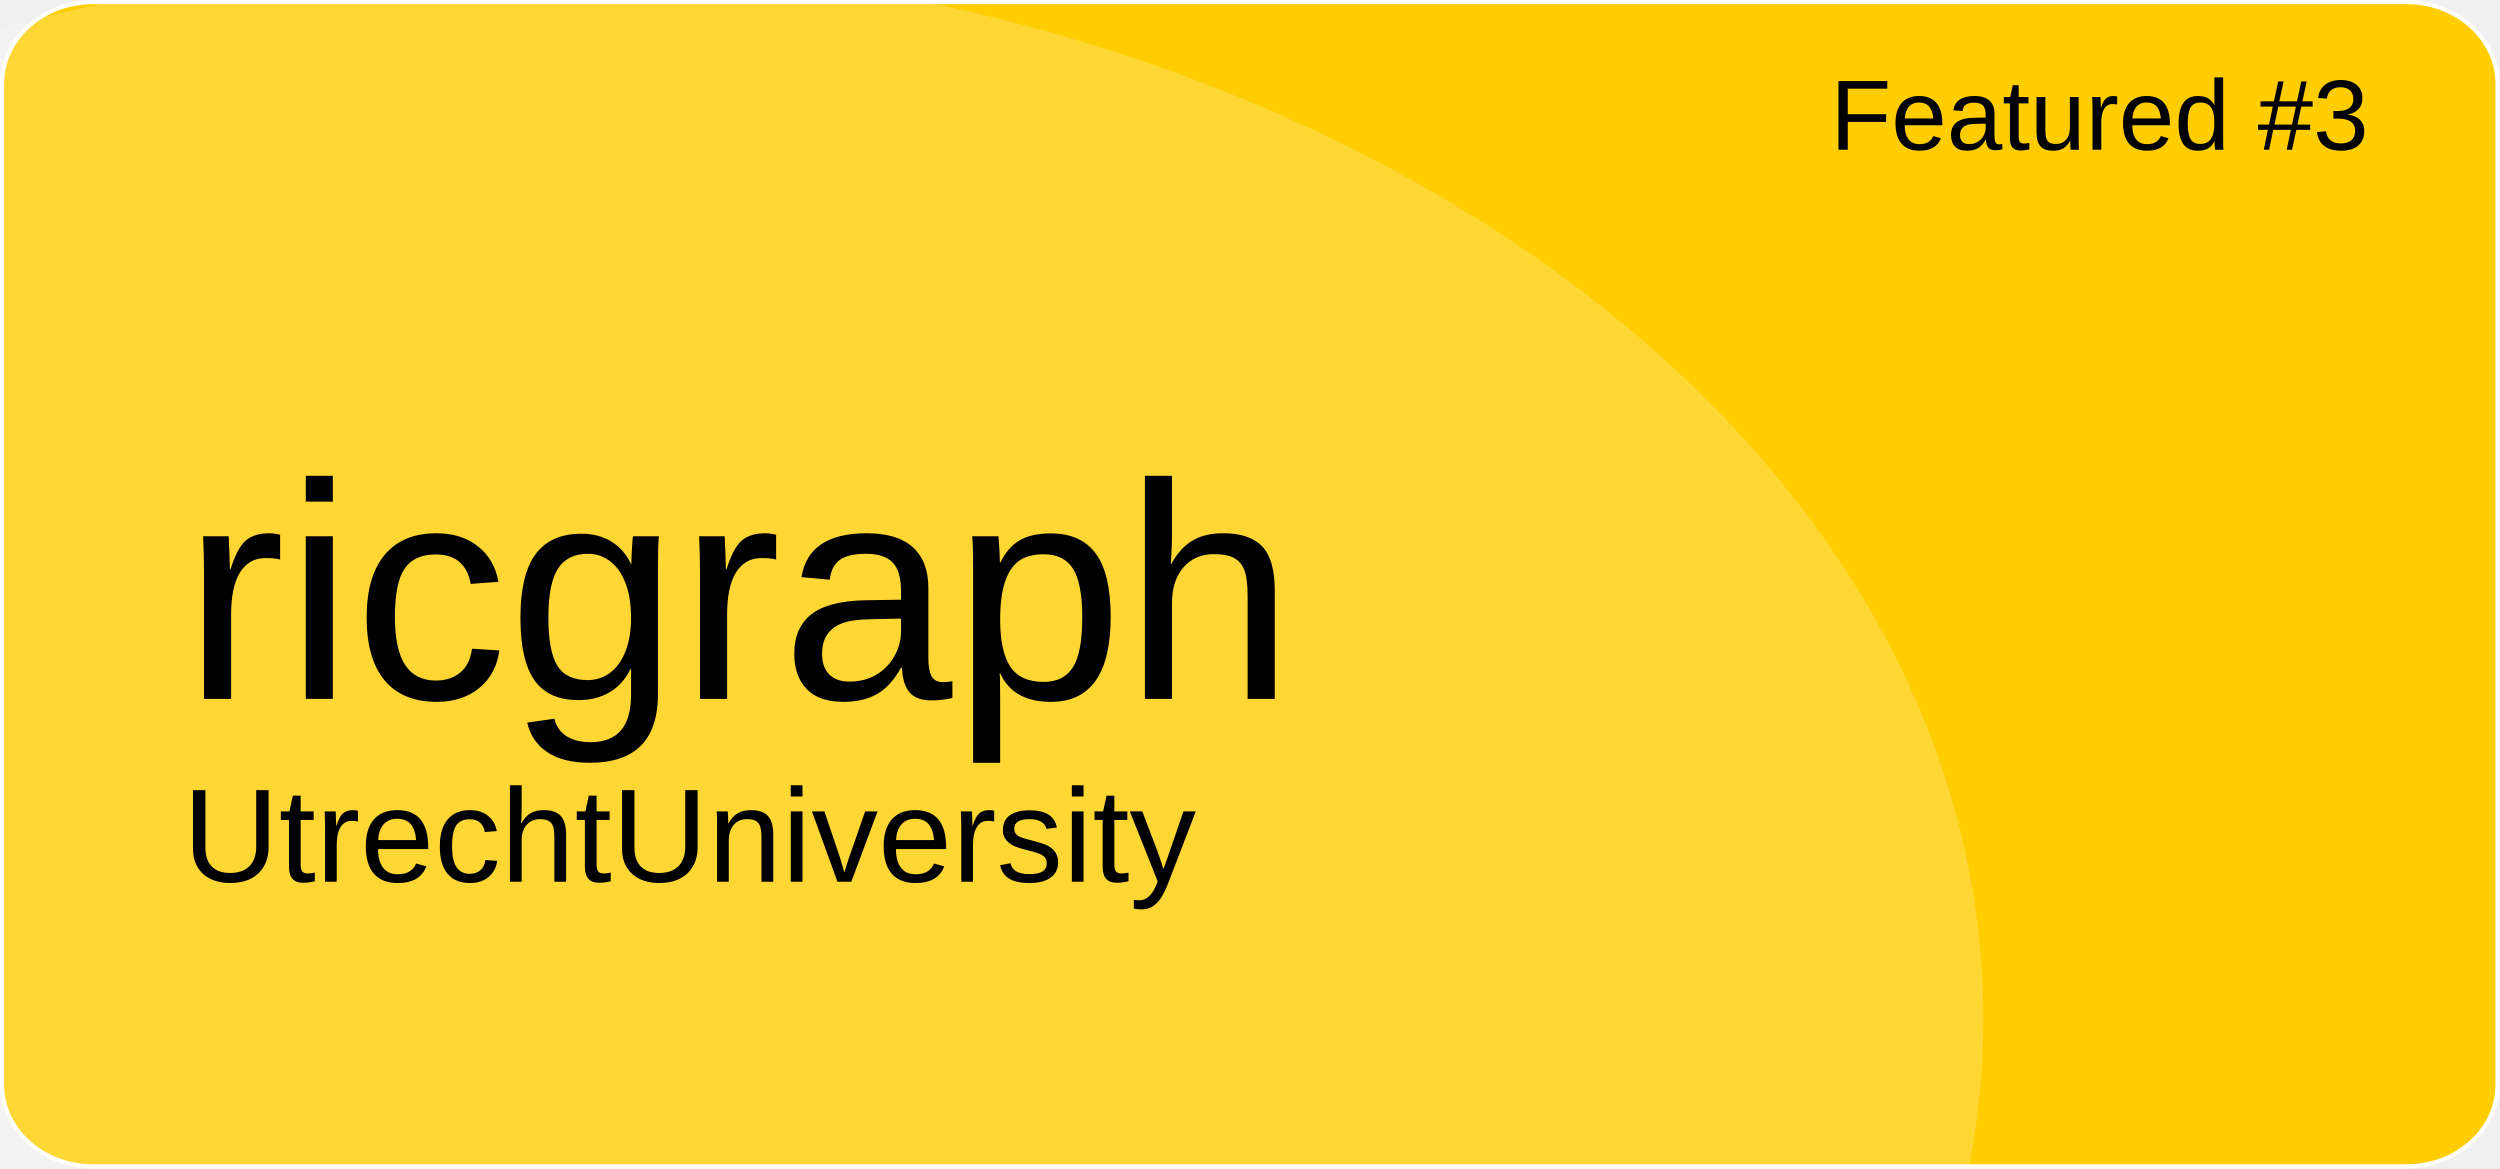
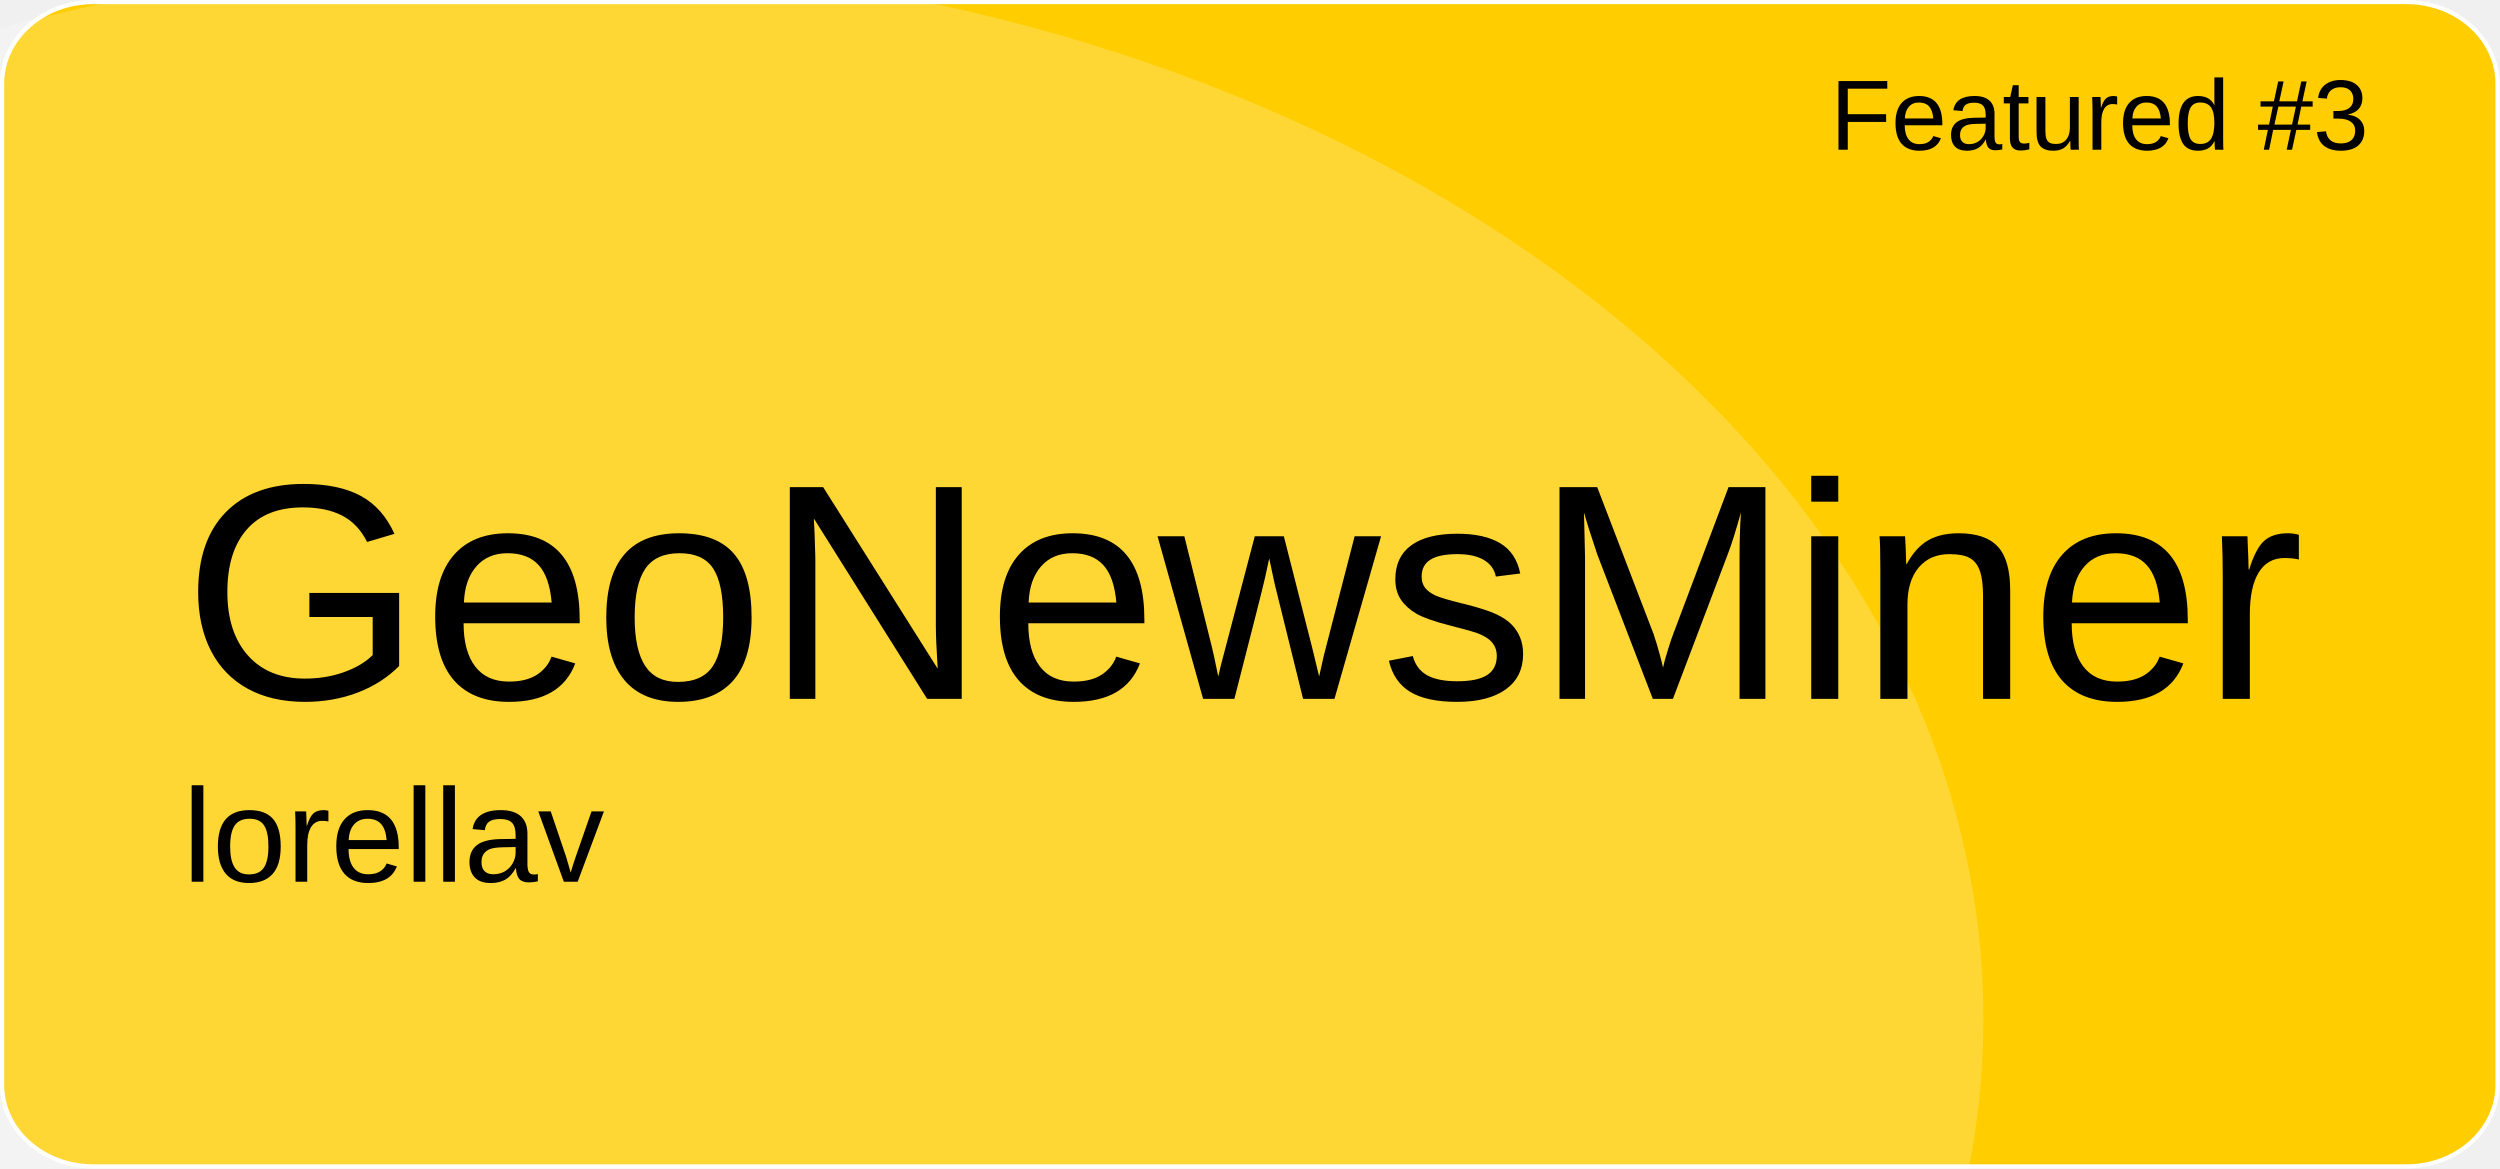
<svg xmlns="http://www.w3.org/2000/svg" version="1.1" id="a" x="0px" y="0px" viewBox="0 0 601 281" style="enable-background:new 0 0 601 281;" xml:space="preserve">
  <style type="text/css">
	.st0{fill:#FFCD00;stroke:#FFFFFF;stroke-miterlimit:10;}
	.st1{opacity:0.21;fill:#FFFFFF;enable-background:new    ;}
	.st2{font-family:'Arial';}
	.st3{font-size:24px;}
	.st4{font-size:74px;}
	.st5{font-size:32px;}
</style>
  <path id="b" class="st0" d="M22.4,0.5h556.1c12.1,0,21.9,8.8,21.9,19.6v240.7c0,10.8-9.8,19.6-21.9,19.6H22.4  c-12.1,0-21.9-8.8-21.9-19.6V20.1C0.5,9.3,10.3,0.5,22.4,0.5z" />
  <ellipse class="st1" cx="124.5" cy="244.9" rx="352.3" ry="254.4" />
  <text transform="matrix(1 0 0 1 440 36)" class="st2 st3">Featured #3</text>
-   <text transform="matrix(1 0 0 1 43.92 168.01)" class="st2 st4">ricgraph</text>
-   <text transform="matrix(1 0 0 1 43.92 211.97)" class="st2 st5">UtrechtUniversity</text>
+   <text transform="matrix(1 0 0 1 43.92 168.01)" class="st2 st4">GeoNewsMiner</text>
+   <text transform="matrix(1 0 0 1 43.92 211.97)" class="st2 st5">lorellav</text>
</svg>
